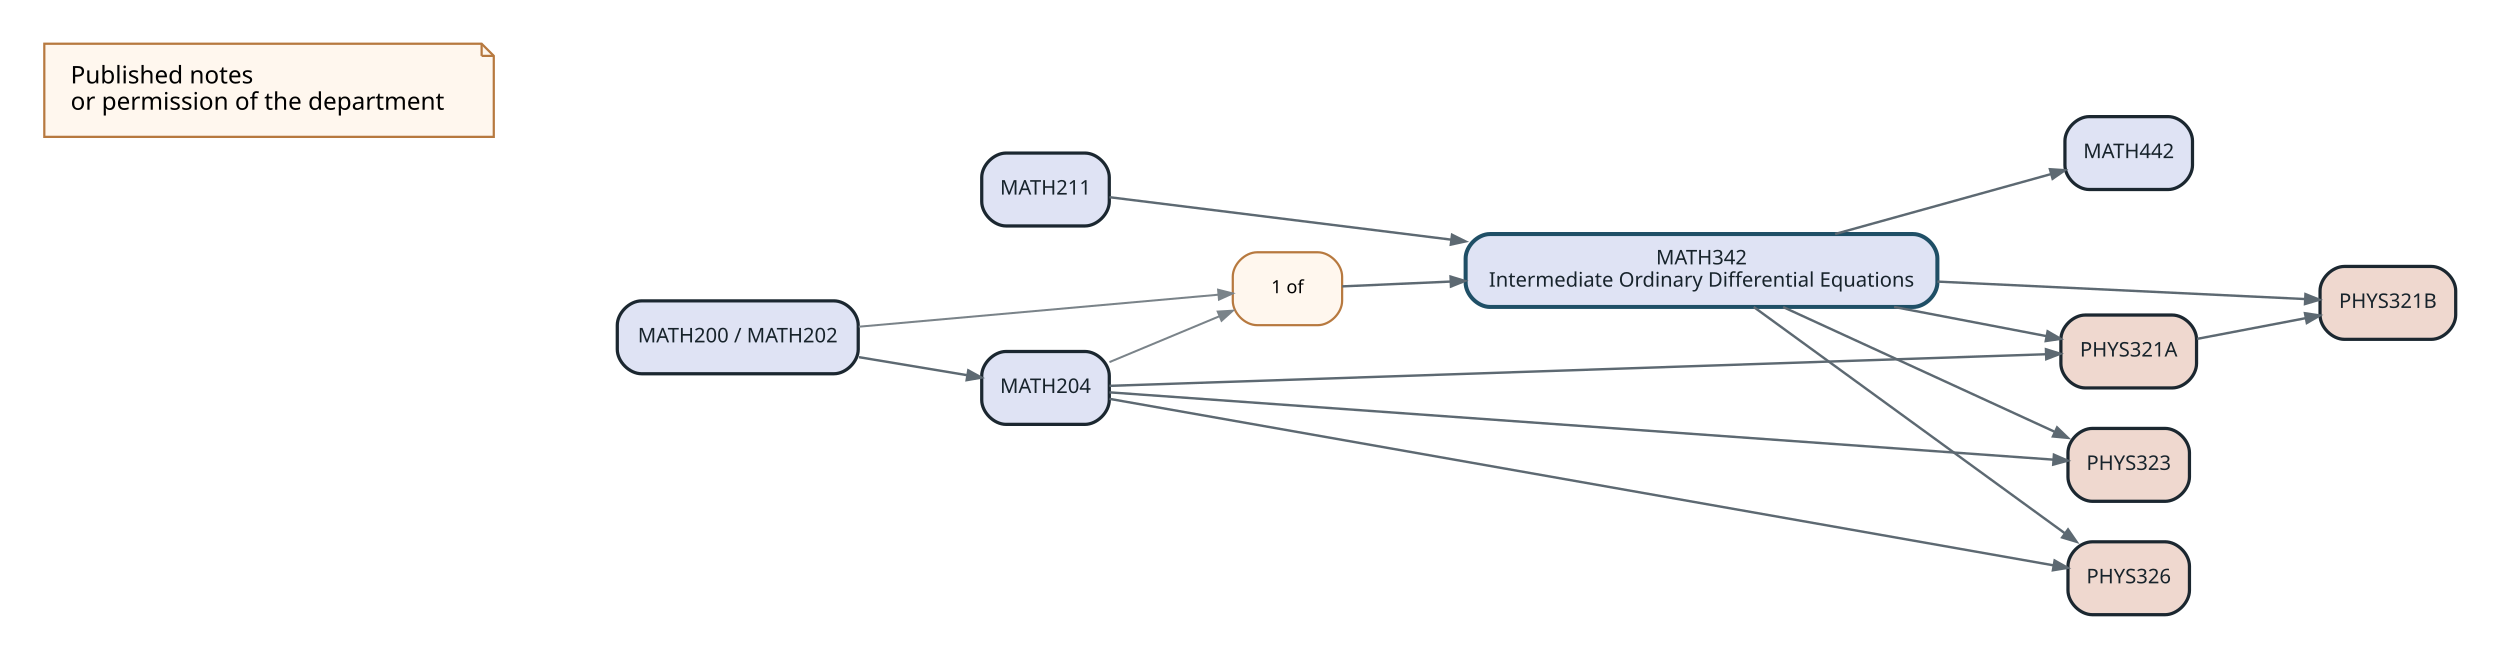
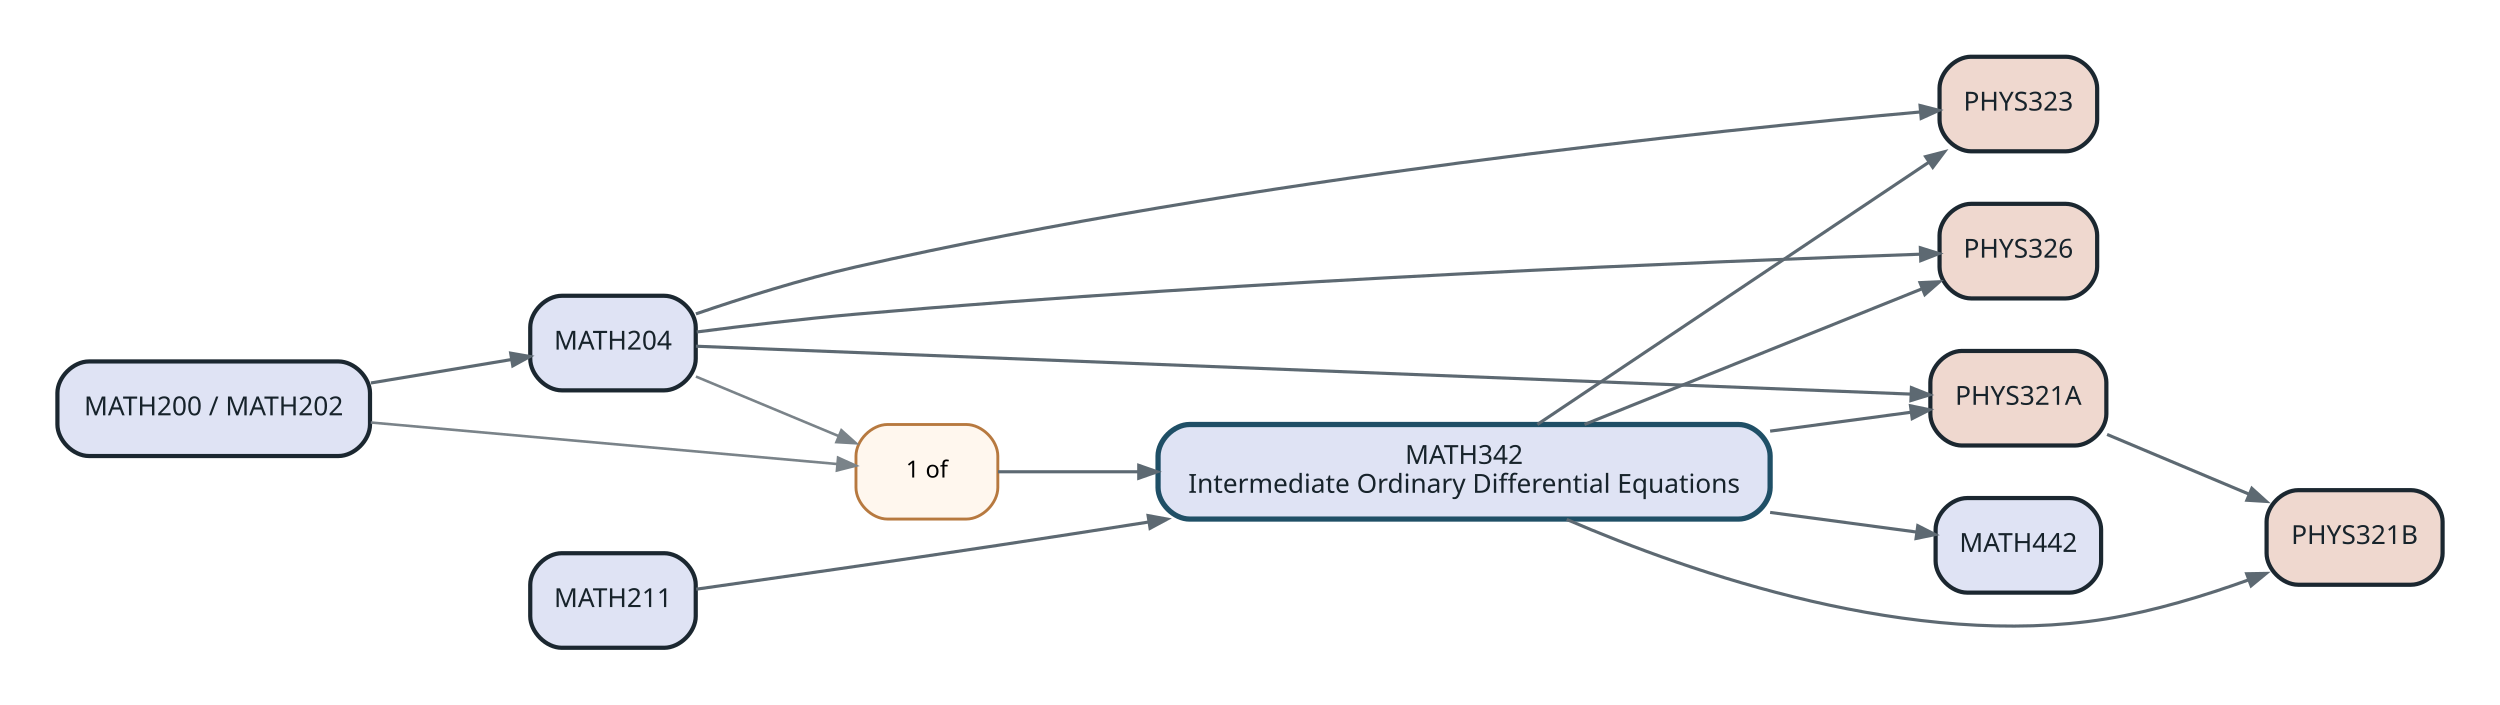
- <svg xmlns="http://www.w3.org/2000/svg" xmlns:xlink="http://www.w3.org/1999/xlink" width="1234pt" height="325pt" viewBox="0.00 0.00 1234.20 325.20">
-   <g id="graph0" class="graph" transform="scale(1 1) rotate(0) translate(21.6 303.6)">
+ <svg xmlns="http://www.w3.org/2000/svg" xmlns:xlink="http://www.w3.org/1999/xlink" width="951pt" height="268pt" viewBox="0.00 0.00 951.20 268.20">
+   <g id="graph0" class="graph" transform="scale(1 1) rotate(0) translate(21.6 246.6)">
    <g id="node1" class="node">
      <g id="a_node1">
        <a xlink:href="../../../courses/MATH200.html" xlink:title="Equivalent or cross-listed: MATH200: Calculus III | MATH202: Intermediate Calculus for CSC and EOS" target="_top">
-           <path fill="#dfe3f4" stroke="#1b2730" stroke-width="1.6" d="M390,-155C390,-155 295,-155 295,-155 289,-155 283,-149 283,-143 283,-143 283,-131 283,-131 283,-125 289,-119 295,-119 295,-119 390,-119 390,-119 396,-119 402,-125 402,-131 402,-131 402,-143 402,-143 402,-149 396,-155 390,-155" />
-           <text text-anchor="middle" x="342.5" y="-134.5" font-family="Avenir Next" font-size="10.00" fill="#17232b">MATH200 / MATH202</text>
+           <path fill="#dfe3f4" stroke="#1b2730" stroke-width="1.6" d="M107,-109C107,-109 12,-109 12,-109 6,-109 0,-103 0,-97 0,-97 0,-85 0,-85 0,-79 6,-73 12,-73 12,-73 107,-73 107,-73 113,-73 119,-79 119,-85 119,-85 119,-97 119,-97 119,-103 113,-109 107,-109" />
+           <text text-anchor="middle" x="59.5" y="-88.5" font-family="Avenir Next" font-size="10.00" fill="#17232b">MATH200 / MATH202</text>
        </a>
      </g>
    </g>
    <g id="node2" class="node">
      <g id="a_node2">
        <a xlink:href="../../../courses/MATH204.html" xlink:title="MATH204: Calculus IV" target="_top">
-           <path fill="#dfe3f4" stroke="#1b2730" stroke-width="1.6" d="M514,-130C514,-130 475,-130 475,-130 469,-130 463,-124 463,-118 463,-118 463,-106 463,-106 463,-100 469,-94 475,-94 475,-94 514,-94 514,-94 520,-94 526,-100 526,-106 526,-106 526,-118 526,-118 526,-124 520,-130 514,-130" />
-           <text text-anchor="middle" x="494.5" y="-109.5" font-family="Avenir Next" font-size="10.00" fill="#17232b">MATH204</text>
+           <path fill="#dfe3f4" stroke="#1b2730" stroke-width="1.6" d="M231,-134C231,-134 192,-134 192,-134 186,-134 180,-128 180,-122 180,-122 180,-110 180,-110 180,-104 186,-98 192,-98 192,-98 231,-98 231,-98 237,-98 243,-104 243,-110 243,-110 243,-122 243,-122 243,-128 237,-134 231,-134" />
+           <text text-anchor="middle" x="211.5" y="-113.5" font-family="Avenir Next" font-size="10.00" fill="#17232b">MATH204</text>
        </a>
      </g>
    </g>
+     <g id="edge1" class="edge">
+       <path fill="none" stroke="#5d6972" stroke-width="1.2" d="M119.35,-100.81C137.29,-103.8 156.52,-107 172.67,-109.7" />
+       <polygon fill="#5d6972" stroke="#5d6972" stroke-width="1.2" points="172.55,-112.16 179.86,-110.89 173.36,-107.33 172.55,-112.16" />
+     </g>
+     <g id="node10" class="node">
+       <path fill="#fff7ee" stroke="#b7793f" stroke-width="1.1" d="M346,-85C346,-85 316,-85 316,-85 310,-85 304,-79 304,-73 304,-73 304,-61 304,-61 304,-55 310,-49 316,-49 316,-49 346,-49 346,-49 352,-49 358,-55 358,-61 358,-61 358,-73 358,-73 358,-79 352,-85 346,-85" />
+       <text text-anchor="middle" x="331" y="-64.8" font-family="Avenir Next" font-size="9.00">1 of</text>
+     </g>
    <g id="edge2" class="edge">
-       <path fill="none" stroke="#5d6972" stroke-width="1.2" d="M402.35,-127.19C420.29,-124.2 439.52,-121 455.67,-118.3" />
-       <polygon fill="#5d6972" stroke="#5d6972" stroke-width="1.2" points="456.36,-120.67 462.86,-117.11 455.55,-115.84 456.36,-120.67" />
-     </g>
-     <g id="node11" class="node">
-       <path fill="#fff7ee" stroke="#b7793f" stroke-width="1.1" d="M629,-179C629,-179 599,-179 599,-179 593,-179 587,-173 587,-167 587,-167 587,-155 587,-155 587,-149 593,-143 599,-143 599,-143 629,-143 629,-143 635,-143 641,-149 641,-155 641,-155 641,-167 641,-167 641,-173 635,-179 629,-179" />
-       <text text-anchor="middle" x="614" y="-158.8" font-family="Avenir Next" font-size="9.00">1 of</text>
-     </g>
-     <g id="edge3" class="edge">
-       <path fill="none" stroke="#7a8389" d="M402.31,-142.24C456.74,-147.08 535.71,-154.12 579.89,-158.05" />
-       <polygon fill="#7a8389" stroke="#7a8389" points="579.75,-160.5 586.94,-158.68 580.18,-155.62 579.75,-160.5" />
+       <path fill="none" stroke="#7a8389" d="M119.31,-85.76C173.74,-80.92 252.71,-73.88 296.89,-69.95" />
+       <polygon fill="#7a8389" stroke="#7a8389" points="297.18,-72.38 303.94,-69.32 296.75,-67.5 297.18,-72.38" />
    </g>
    <g id="node6" class="node">
      <g id="a_node6">
        <a xlink:href="../../../courses/PHYS321A.html" xlink:title="PHYS321A: Classical Mechanics I" target="_top">
-           <path fill="#efd8cf" stroke="#1b2730" stroke-width="1.6" d="M1051,-148C1051,-148 1008,-148 1008,-148 1002,-148 996,-142 996,-136 996,-136 996,-124 996,-124 996,-118 1002,-112 1008,-112 1008,-112 1051,-112 1051,-112 1057,-112 1063,-118 1063,-124 1063,-124 1063,-136 1063,-136 1063,-142 1057,-148 1051,-148" />
-           <text text-anchor="middle" x="1029.5" y="-127.5" font-family="Avenir Next" font-size="10.00" fill="#17232b">PHYS321A</text>
+           <path fill="#efd8cf" stroke="#1b2730" stroke-width="1.6" d="M768,-113C768,-113 725,-113 725,-113 719,-113 713,-107 713,-101 713,-101 713,-89 713,-89 713,-83 719,-77 725,-77 725,-77 768,-77 768,-77 774,-77 780,-83 780,-89 780,-89 780,-101 780,-101 780,-107 774,-113 768,-113" />
+           <text text-anchor="middle" x="746.5" y="-92.5" font-family="Avenir Next" font-size="10.00" fill="#17232b">PHYS321A</text>
        </a>
      </g>
    </g>
-     <g id="edge8" class="edge">
-       <path fill="none" stroke="#5d6972" stroke-width="1.2" d="M526.07,-113.03C617.12,-116.11 886.51,-125.2 988.64,-128.65" />
-       <polygon fill="#5d6972" stroke="#5d6972" stroke-width="1.2" points="988.62,-131.1 995.7,-128.89 988.78,-126.21 988.62,-131.1" />
+     <g id="edge7" class="edge">
+       <path fill="none" stroke="#5d6972" stroke-width="1.2" d="M243.07,-114.8C334.12,-111.21 603.51,-100.59 705.64,-96.57" />
+       <polygon fill="#5d6972" stroke="#5d6972" stroke-width="1.2" points="705.8,-99.02 712.7,-96.29 705.6,-94.12 705.8,-99.02" />
    </g>
    <g id="node7" class="node">
      <g id="a_node7">
        <a xlink:href="../../../courses/PHYS323.html" xlink:title="PHYS323: Quantum Mechanics I" target="_top">
-           <path fill="#efd8cf" stroke="#1b2730" stroke-width="1.6" d="M1047.5,-92C1047.5,-92 1011.5,-92 1011.5,-92 1005.5,-92 999.5,-86 999.5,-80 999.5,-80 999.5,-68 999.5,-68 999.5,-62 1005.5,-56 1011.5,-56 1011.5,-56 1047.5,-56 1047.5,-56 1053.5,-56 1059.5,-62 1059.5,-68 1059.5,-68 1059.5,-80 1059.5,-80 1059.5,-86 1053.5,-92 1047.5,-92" />
-           <text text-anchor="middle" x="1029.5" y="-71.5" font-family="Avenir Next" font-size="10.00" fill="#17232b">PHYS323</text>
+           <path fill="#efd8cf" stroke="#1b2730" stroke-width="1.6" d="M764.5,-225C764.5,-225 728.5,-225 728.5,-225 722.5,-225 716.5,-219 716.5,-213 716.5,-213 716.5,-201 716.5,-201 716.5,-195 722.5,-189 728.5,-189 728.5,-189 764.5,-189 764.5,-189 770.5,-189 776.5,-195 776.5,-201 776.5,-201 776.5,-213 776.5,-213 776.5,-219 770.5,-225 764.5,-225" />
+           <text text-anchor="middle" x="746.5" y="-204.5" font-family="Avenir Next" font-size="10.00" fill="#17232b">PHYS323</text>
        </a>
      </g>
    </g>
-     <g id="edge12" class="edge">
-       <path fill="none" stroke="#5d6972" stroke-width="1.2" d="M526.07,-109.82C618.22,-103.25 893.02,-83.66 992.25,-76.58" />
-       <polygon fill="#5d6972" stroke="#5d6972" stroke-width="1.2" points="992.56,-79.02 999.36,-76.08 992.21,-74.13 992.56,-79.02" />
+     <g id="edge11" class="edge">
+       <path fill="none" stroke="#5d6972" stroke-width="1.2" d="M243.06,-127.1C260.68,-133.14 283.36,-140.31 304,-145 452.44,-178.7 633.35,-197.21 709.25,-203.98" />
+       <polygon fill="#5d6972" stroke="#5d6972" stroke-width="1.2" points="709.08,-206.43 716.27,-204.6 709.51,-201.54 709.08,-206.43" />
    </g>
    <g id="node8" class="node">
      <g id="a_node8">
        <a xlink:href="../../../courses/PHYS326.html" xlink:title="PHYS326: Electricity and Magnetism" target="_top">
-           <path fill="#efd8cf" stroke="#1b2730" stroke-width="1.6" d="M1047.5,-36C1047.5,-36 1011.5,-36 1011.5,-36 1005.5,-36 999.5,-30 999.5,-24 999.5,-24 999.5,-12 999.5,-12 999.5,-6 1005.5,0 1011.5,0 1011.5,0 1047.5,0 1047.5,0 1053.5,0 1059.5,-6 1059.5,-12 1059.5,-12 1059.5,-24 1059.5,-24 1059.5,-30 1053.5,-36 1047.5,-36" />
-           <text text-anchor="middle" x="1029.5" y="-15.5" font-family="Avenir Next" font-size="10.00" fill="#17232b">PHYS326</text>
+           <path fill="#efd8cf" stroke="#1b2730" stroke-width="1.6" d="M764.5,-169C764.5,-169 728.5,-169 728.5,-169 722.5,-169 716.5,-163 716.5,-157 716.5,-157 716.5,-145 716.5,-145 716.5,-139 722.5,-133 728.5,-133 728.5,-133 764.5,-133 764.5,-133 770.5,-133 776.5,-139 776.5,-145 776.5,-145 776.5,-157 776.5,-157 776.5,-163 770.5,-169 764.5,-169" />
+           <text text-anchor="middle" x="746.5" y="-148.5" font-family="Avenir Next" font-size="10.00" fill="#17232b">PHYS326</text>
        </a>
      </g>
    </g>
-     <g id="edge14" class="edge">
-       <path fill="none" stroke="#5d6972" stroke-width="1.2" d="M526.07,-106.61C618.22,-90.36 893.02,-41.89 992.25,-24.39" />
-       <polygon fill="#5d6972" stroke="#5d6972" stroke-width="1.2" points="992.9,-26.77 999.36,-23.14 992.05,-21.94 992.9,-26.77" />
+     <g id="edge13" class="edge">
+       <path fill="none" stroke="#5d6972" stroke-width="1.2" d="M243.37,-120.22C261.08,-122.51 283.76,-125.23 304,-127 453.9,-140.07 633.09,-147.2 708.83,-149.82" />
+       <polygon fill="#5d6972" stroke="#5d6972" stroke-width="1.2" points="709.19,-152.28 716.26,-150.07 709.35,-147.38 709.19,-152.28" />
    </g>
-     <g id="edge4" class="edge">
-       <path fill="none" stroke="#7a8389" d="M526.07,-124.75C542.75,-131.71 563.42,-140.32 580.41,-147.41" />
-       <polygon fill="#7a8389" stroke="#7a8389" points="579.56,-149.71 586.97,-150.14 581.45,-145.19 579.56,-149.71" />
+     <g id="edge3" class="edge">
+       <path fill="none" stroke="#7a8389" d="M243.07,-103.25C259.75,-96.29 280.42,-87.68 297.41,-80.59" />
+       <polygon fill="#7a8389" stroke="#7a8389" points="298.45,-82.81 303.97,-77.86 296.56,-78.29 298.45,-82.81" />
    </g>
    <g id="node3" class="node">
      <g id="a_node3">
        <a xlink:href="../../../courses/MATH211.html" xlink:title="MATH211: Matrix Algebra I" target="_top">
-           <path fill="#dfe3f4" stroke="#1b2730" stroke-width="1.6" d="M514,-228C514,-228 475,-228 475,-228 469,-228 463,-222 463,-216 463,-216 463,-204 463,-204 463,-198 469,-192 475,-192 475,-192 514,-192 514,-192 520,-192 526,-198 526,-204 526,-204 526,-216 526,-216 526,-222 520,-228 514,-228" />
-           <text text-anchor="middle" x="494.5" y="-207.5" font-family="Avenir Next" font-size="10.00" fill="#17232b">MATH211</text>
+           <path fill="#dfe3f4" stroke="#1b2730" stroke-width="1.6" d="M231,-36C231,-36 192,-36 192,-36 186,-36 180,-30 180,-24 180,-24 180,-12 180,-12 180,-6 186,0 192,0 192,0 231,0 231,0 237,0 243,-6 243,-12 243,-12 243,-24 243,-24 243,-30 237,-36 231,-36" />
+           <text text-anchor="middle" x="211.5" y="-15.5" font-family="Avenir Next" font-size="10.00" fill="#17232b">MATH211</text>
        </a>
      </g>
    </g>
    <g id="node4" class="node">
      <g id="a_node4">
        <a xlink:href="../../../courses/MATH342.html" xlink:title="MATH342: Intermediate Ordinary Differential Equations" target="_top">
-           <path fill="#dfe3f4" stroke="#1f4f66" stroke-width="2" d="M923,-188C923,-188 714,-188 714,-188 708,-188 702,-182 702,-176 702,-176 702,-164 702,-164 702,-158 708,-152 714,-152 714,-152 923,-152 923,-152 929,-152 935,-158 935,-164 935,-164 935,-176 935,-176 935,-182 929,-188 923,-188" />
-           <text text-anchor="middle" x="818.5" y="-173" font-family="Avenir Next" font-size="10.00" fill="#17232b">MATH342</text>
-           <text text-anchor="middle" x="818.5" y="-162" font-family="Avenir Next" font-size="10.00" fill="#17232b">Intermediate Ordinary Differential Equations</text>
+           <path fill="#dfe3f4" stroke="#1f4f66" stroke-width="2" d="M640,-85C640,-85 431,-85 431,-85 425,-85 419,-79 419,-73 419,-73 419,-61 419,-61 419,-55 425,-49 431,-49 431,-49 640,-49 640,-49 646,-49 652,-55 652,-61 652,-61 652,-73 652,-73 652,-79 646,-85 640,-85" />
+           <text text-anchor="middle" x="535.5" y="-70" font-family="Avenir Next" font-size="10.00" fill="#17232b">MATH342</text>
+           <text text-anchor="middle" x="535.5" y="-59" font-family="Avenir Next" font-size="10.00" fill="#17232b">Intermediate Ordinary Differential Equations</text>
        </a>
      </g>
    </g>
-     <g id="edge5" class="edge">
-       <path fill="none" stroke="#5d6972" stroke-width="1.2" d="M526.08,-206.2C564.78,-201.39 633.76,-192.82 694.9,-185.23" />
-       <polygon fill="#5d6972" stroke="#5d6972" stroke-width="1.2" points="695.29,-187.65 701.93,-184.36 694.68,-182.79 695.29,-187.65" />
+     <g id="edge4" class="edge">
+       <path fill="none" stroke="#5d6972" stroke-width="1.2" d="M243.17,-22.3C272.63,-26.46 318.38,-33 358,-39 376.58,-41.81 396.24,-44.86 415.44,-47.88" />
+       <polygon fill="#5d6972" stroke="#5d6972" stroke-width="1.2" points="415.2,-50.32 422.49,-48.99 415.96,-45.48 415.2,-50.32" />
    </g>
    <g id="node5" class="node">
      <g id="a_node5">
        <a xlink:href="../../../courses/MATH442.html" xlink:title="MATH442: Advanced Ordinary Differential Equations" target="_top">
-           <path fill="#dfe3f4" stroke="#1b2730" stroke-width="1.6" d="M1049,-246C1049,-246 1010,-246 1010,-246 1004,-246 998,-240 998,-234 998,-234 998,-222 998,-222 998,-216 1004,-210 1010,-210 1010,-210 1049,-210 1049,-210 1055,-210 1061,-216 1061,-222 1061,-222 1061,-234 1061,-234 1061,-240 1055,-246 1049,-246" />
-           <text text-anchor="middle" x="1029.5" y="-225.5" font-family="Avenir Next" font-size="10.00" fill="#17232b">MATH442</text>
+           <path fill="#dfe3f4" stroke="#1b2730" stroke-width="1.6" d="M766,-57C766,-57 727,-57 727,-57 721,-57 715,-51 715,-45 715,-45 715,-33 715,-33 715,-27 721,-21 727,-21 727,-21 766,-21 766,-21 772,-21 778,-27 778,-33 778,-33 778,-45 778,-45 778,-51 772,-57 766,-57" />
+           <text text-anchor="middle" x="746.5" y="-36.5" font-family="Avenir Next" font-size="10.00" fill="#17232b">MATH442</text>
        </a>
      </g>
    </g>
-     <g id="edge7" class="edge">
-       <path fill="none" stroke="#5d6972" stroke-width="1.2" d="M884.48,-188.03C919.54,-197.76 961.55,-209.42 991.13,-217.63" />
-       <polygon fill="#5d6972" stroke="#5d6972" stroke-width="1.2" points="990.59,-220.02 997.99,-219.53 991.9,-215.3 990.59,-220.02" />
+     <g id="edge6" class="edge">
+       <path fill="none" stroke="#5d6972" stroke-width="1.2" d="M652,-51.53C672.14,-48.83 691.73,-46.2 707.73,-44.06" />
+       <polygon fill="#5d6972" stroke="#5d6972" stroke-width="1.2" points="708.21,-46.47 714.82,-43.11 707.56,-41.61 708.21,-46.47" />
    </g>
-     <g id="edge9" class="edge">
-       <path fill="none" stroke="#5d6972" stroke-width="1.2" d="M913.61,-151.99C940.08,-146.92 967.46,-141.68 988.85,-137.59" />
-       <polygon fill="#5d6972" stroke="#5d6972" stroke-width="1.2" points="989.44,-139.97 995.86,-136.25 988.52,-135.16 989.44,-139.97" />
+     <g id="edge8" class="edge">
+       <path fill="none" stroke="#5d6972" stroke-width="1.2" d="M652,-82.47C671.32,-85.06 690.14,-87.58 705.76,-89.68" />
+       <polygon fill="#5d6972" stroke="#5d6972" stroke-width="1.2" points="705.44,-92.11 712.71,-90.61 706.09,-87.25 705.44,-92.11" />
    </g>
-     <g id="edge13" class="edge">
-       <path fill="none" stroke="#5d6972" stroke-width="1.2" d="M858.81,-151.94C897.33,-134.25 955.52,-107.52 992.76,-90.42" />
-       <polygon fill="#5d6972" stroke="#5d6972" stroke-width="1.2" points="994.12,-92.49 999.46,-87.34 992.07,-88.04 994.12,-92.49" />
+     <g id="edge12" class="edge">
+       <path fill="none" stroke="#5d6972" stroke-width="1.2" d="M563.4,-85.02C601.54,-110.57 671.29,-157.29 712.51,-184.9" />
+       <polygon fill="#5d6972" stroke="#5d6972" stroke-width="1.2" points="711.2,-186.97 718.38,-188.83 713.92,-182.9 711.2,-186.97" />
    </g>
-     <g id="edge15" class="edge">
-       <path fill="none" stroke="#5d6972" stroke-width="1.2" d="M844.3,-151.97C882.63,-124.08 956.21,-70.57 997.84,-40.3" />
-       <polygon fill="#5d6972" stroke="#5d6972" stroke-width="1.2" points="999.52,-42.11 1003.74,-36.01 996.63,-38.15 999.52,-42.11" />
+     <g id="edge14" class="edge">
+       <path fill="none" stroke="#5d6972" stroke-width="1.2" d="M581.34,-85.02C619.68,-100.43 674.14,-122.32 709.65,-136.59" />
+       <polygon fill="#5d6972" stroke="#5d6972" stroke-width="1.2" points="709.07,-139 716.48,-139.34 710.9,-134.45 709.07,-139" />
    </g>
    <g id="node9" class="node">
      <g id="a_node9">
        <a xlink:href="../../../courses/PHYS321B.html" xlink:title="PHYS321B: Classical Mechanics II" target="_top">
-           <path fill="#efd8cf" stroke="#1b2730" stroke-width="1.6" d="M1179,-172C1179,-172 1136,-172 1136,-172 1130,-172 1124,-166 1124,-160 1124,-160 1124,-148 1124,-148 1124,-142 1130,-136 1136,-136 1136,-136 1179,-136 1179,-136 1185,-136 1191,-142 1191,-148 1191,-148 1191,-160 1191,-160 1191,-166 1185,-172 1179,-172" />
-           <text text-anchor="middle" x="1157.5" y="-151.5" font-family="Avenir Next" font-size="10.00" fill="#17232b">PHYS321B</text>
+           <path fill="#efd8cf" stroke="#1b2730" stroke-width="1.6" d="M896,-60C896,-60 853,-60 853,-60 847,-60 841,-54 841,-48 841,-48 841,-36 841,-36 841,-30 847,-24 853,-24 853,-24 896,-24 896,-24 902,-24 908,-30 908,-36 908,-36 908,-48 908,-48 908,-54 902,-60 896,-60" />
+           <text text-anchor="middle" x="874.5" y="-39.5" font-family="Avenir Next" font-size="10.00" fill="#17232b">PHYS321B</text>
        </a>
      </g>
    </g>
-     <g id="edge11" class="edge">
-       <path fill="none" stroke="#5d6972" stroke-width="1.2" d="M935,-164.52C998,-161.53 1071.99,-158.01 1116.51,-155.9" />
-       <polygon fill="#5d6972" stroke="#5d6972" stroke-width="1.2" points="1116.79,-158.34 1123.67,-155.56 1116.56,-153.44 1116.79,-158.34" />
+     <g id="edge10" class="edge">
+       <path fill="none" stroke="#5d6972" stroke-width="1.2" d="M574.57,-48.85C622.24,-28.3 706.56,0.86 780,-11 798.17,-13.93 817.59,-19.88 833.99,-25.79" />
+       <polygon fill="#5d6972" stroke="#5d6972" stroke-width="1.2" points="833.41,-28.18 840.83,-28.31 835.11,-23.59 833.41,-28.18" />
    </g>
-     <g id="edge10" class="edge">
-       <path fill="none" stroke="#5d6972" stroke-width="1.2" d="M1063.28,-136.24C1079.61,-139.35 1099.49,-143.14 1116.7,-146.42" />
-       <polygon fill="#5d6972" stroke="#5d6972" stroke-width="1.2" points="1116.55,-148.89 1123.89,-147.79 1117.47,-144.07 1116.55,-148.89" />
+     <g id="edge9" class="edge">
+       <path fill="none" stroke="#5d6972" stroke-width="1.2" d="M780.28,-81.21C796.76,-74.28 816.85,-65.83 834.16,-58.55" />
+       <polygon fill="#5d6972" stroke="#5d6972" stroke-width="1.2" points="835.39,-60.69 840.89,-55.72 833.49,-56.17 835.39,-60.69" />
    </g>
-     <g id="node10" class="node">
-       <polygon fill="#fff7ee" stroke="#b7793f" stroke-width="1.1" points="216,-282 0,-282 0,-236 222,-236 222,-276 216,-282" />
-       <polyline fill="none" stroke="#b7793f" stroke-width="1.1" points="216,-282 216,-276 " />
-       <polyline fill="none" stroke="#b7793f" stroke-width="1.1" points="222,-276 216,-276 " />
-       <text text-anchor="start" x="13" y="-262.4" font-family="Avenir Next" font-size="12.00">Published notes</text>
-       <text text-anchor="start" x="13" y="-249.4" font-family="Avenir Next" font-size="12.00">or permission of the department</text>
-     </g>
-     <g id="edge6" class="edge">
-       <path fill="none" stroke="#5d6972" stroke-width="1.2" d="M641.06,-162.16C655.39,-162.8 674.33,-163.64 694.48,-164.53" />
-       <polygon fill="#5d6972" stroke="#5d6972" stroke-width="1.2" points="694.55,-166.99 701.65,-164.85 694.76,-162.09 694.55,-166.99" />
+     <g id="edge5" class="edge">
+       <path fill="none" stroke="#5d6972" stroke-width="1.2" d="M358.06,-67C372.39,-67 391.33,-67 411.48,-67" />
+       <polygon fill="#5d6972" stroke="#5d6972" stroke-width="1.2" points="411.65,-69.45 418.65,-67 411.65,-64.55 411.65,-69.45" />
    </g>
  </g>
</svg>
